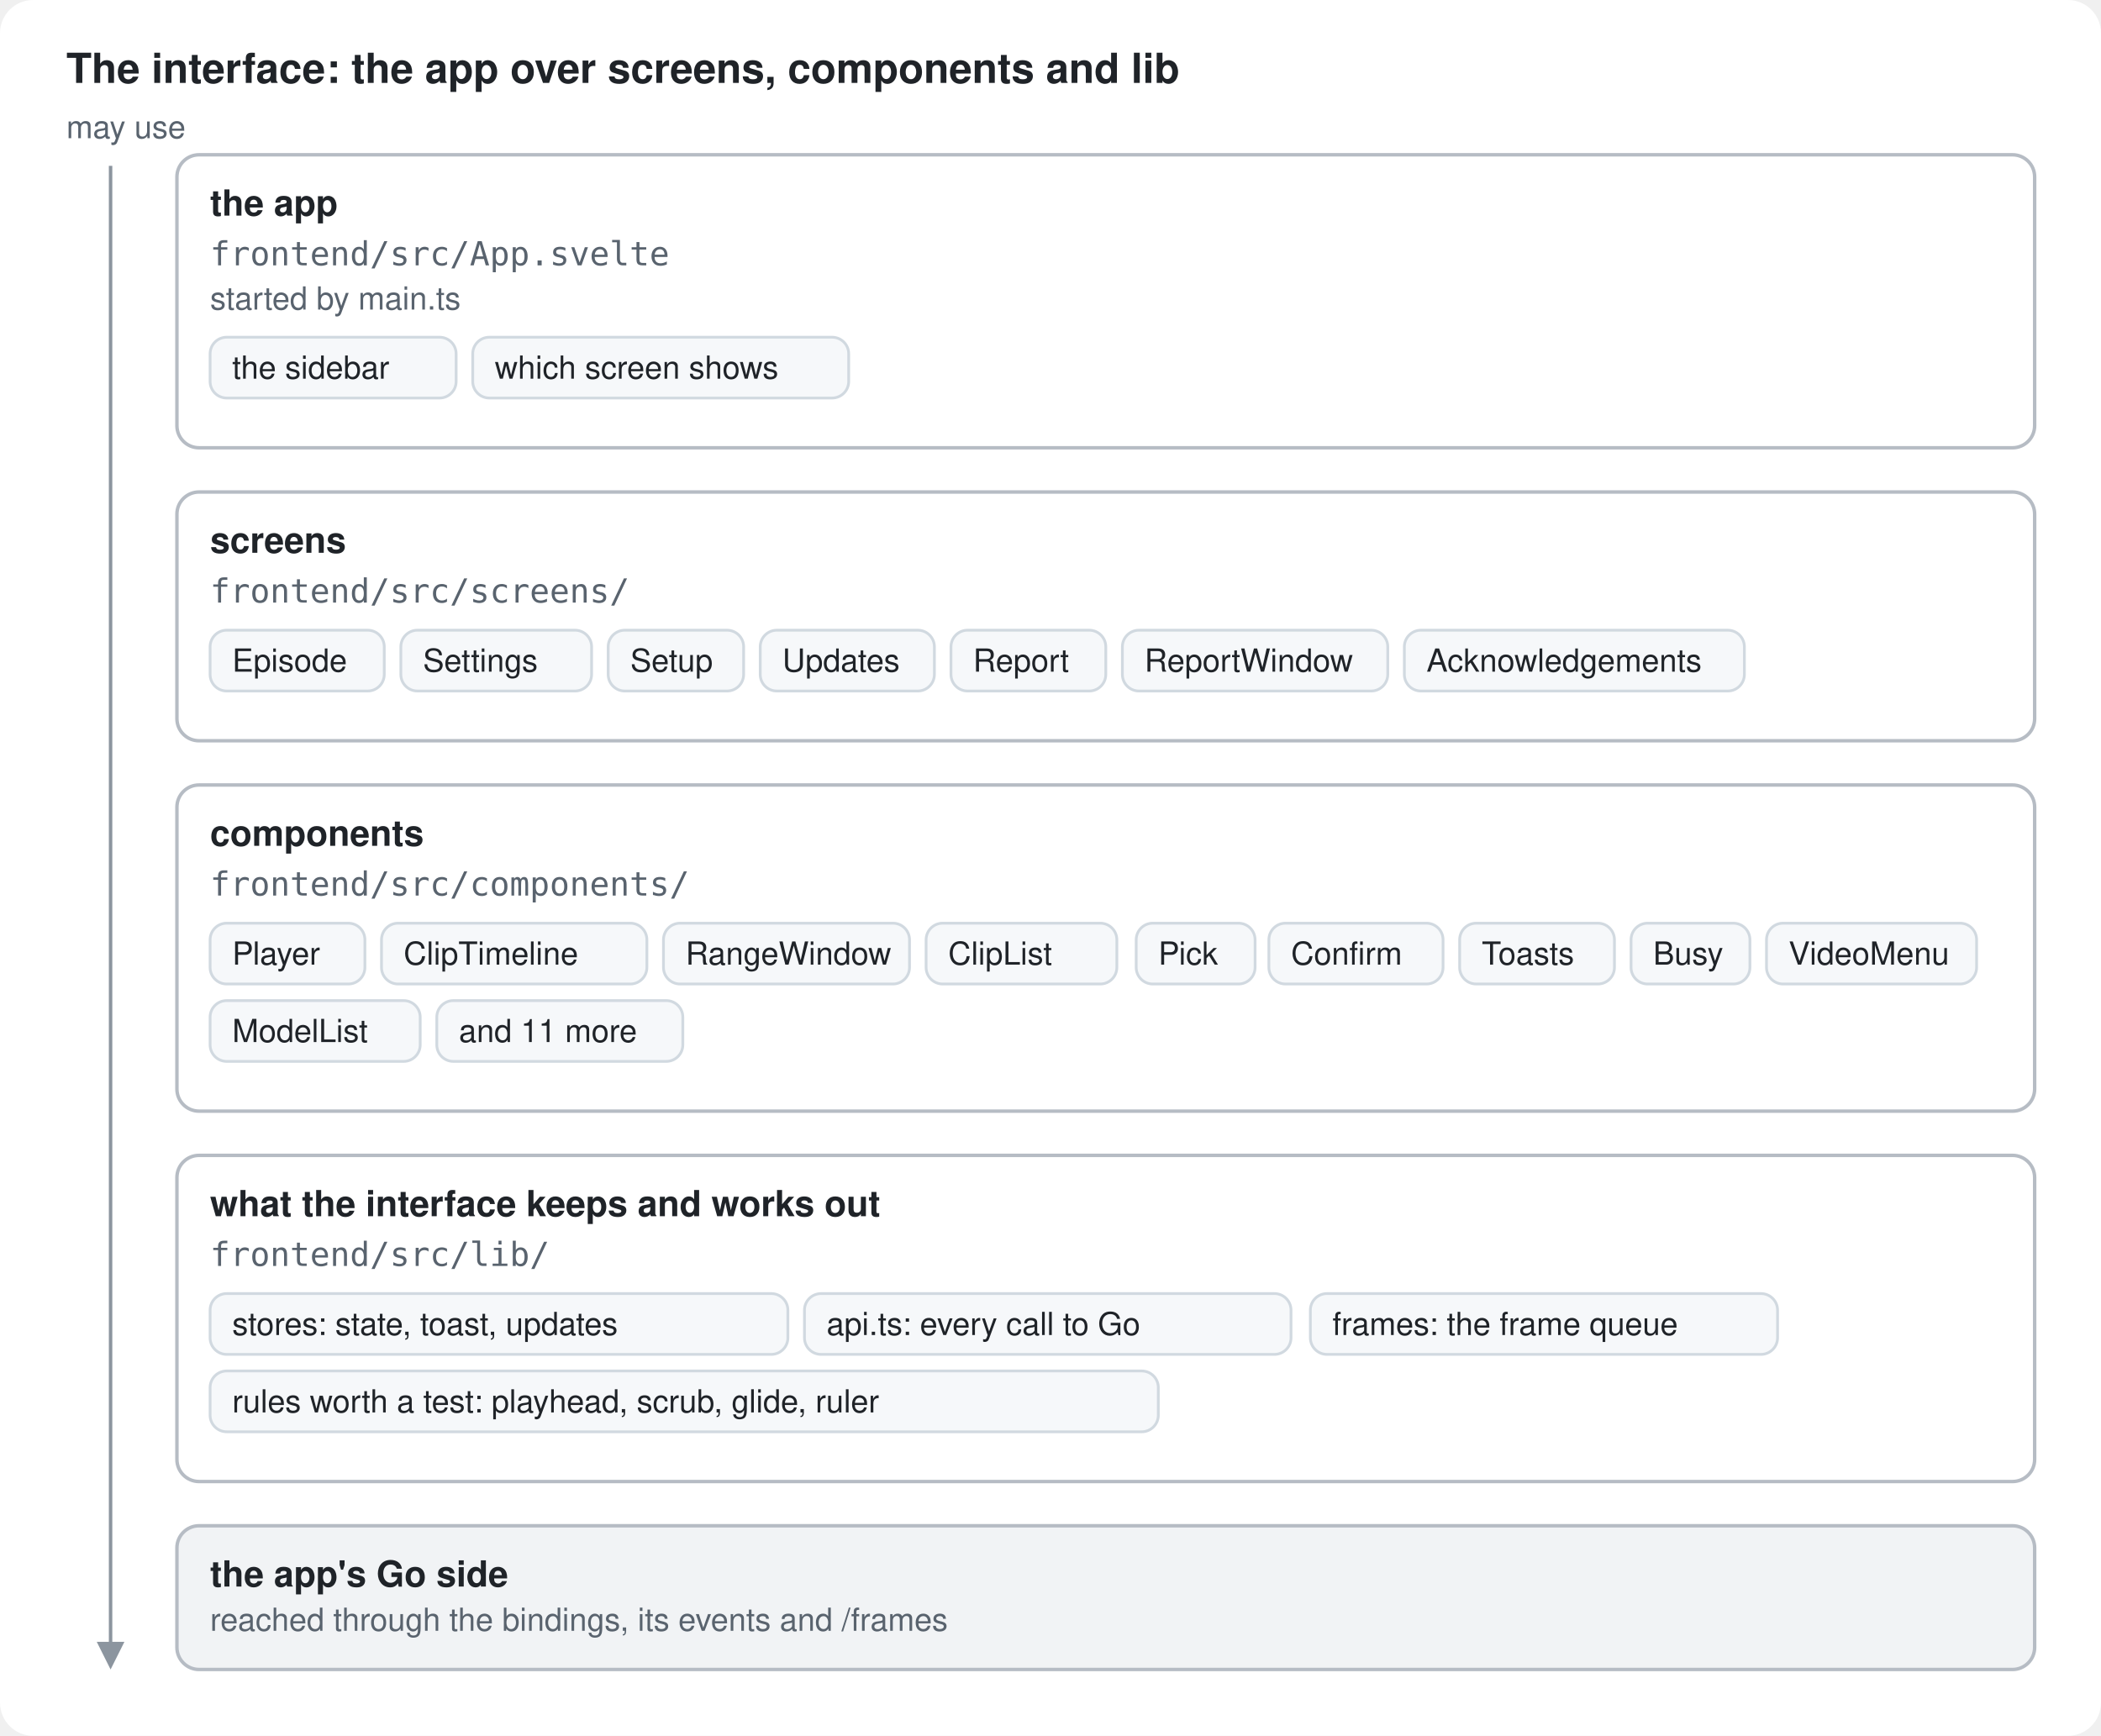
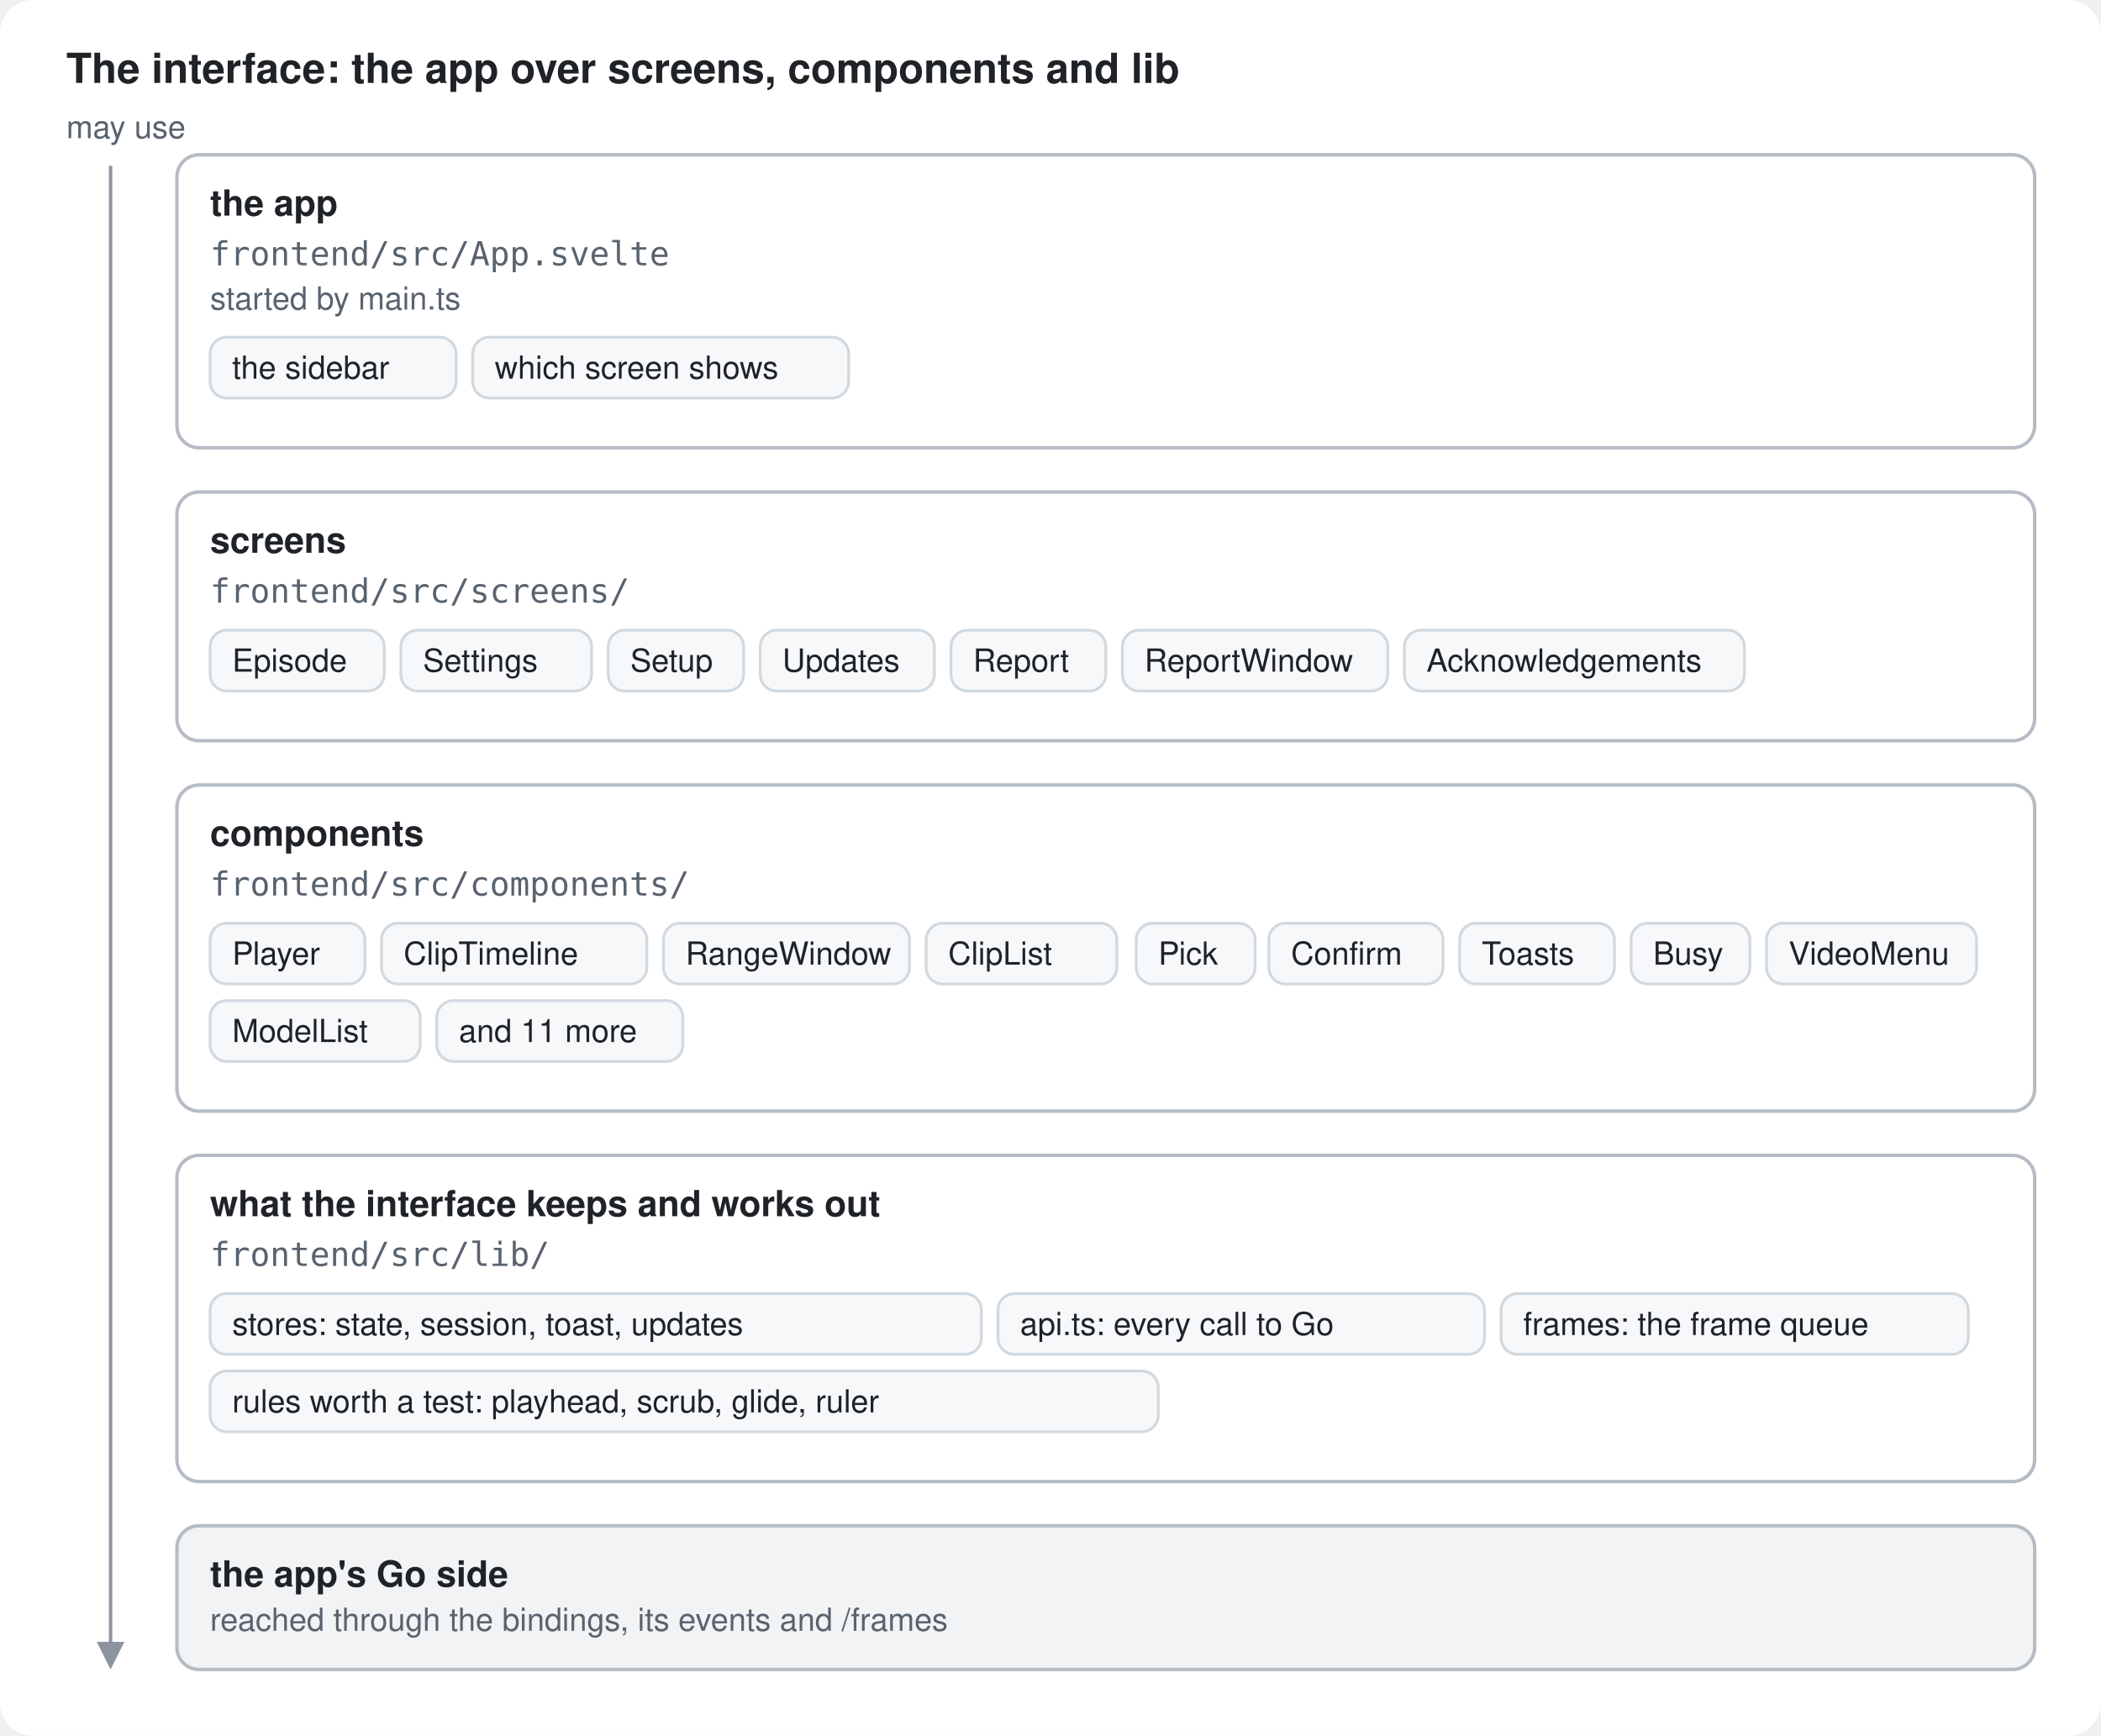
<svg xmlns="http://www.w3.org/2000/svg" viewBox="0 0 760 628" width="760" height="628" role="img" aria-label="The interface: the app over screens, components and lib">
  <style>
.t{font:600 15px -apple-system,BlinkMacSystemFont,"Segoe UI",Helvetica,Arial,sans-serif;fill:#1f2328}
.n{font:600 13px -apple-system,BlinkMacSystemFont,"Segoe UI",Helvetica,Arial,sans-serif;fill:#1f2328}
.p{font:12px ui-monospace,SFMono-Regular,Menlo,Consolas,monospace;fill:#59636e}
.q{font:11.5px -apple-system,BlinkMacSystemFont,"Segoe UI",Helvetica,Arial,sans-serif;fill:#59636e}
.c{font:11.5px -apple-system,BlinkMacSystemFont,"Segoe UI",Helvetica,Arial,sans-serif;fill:#1f2328}
.bg{fill:#ffffff}
.box{fill:none;stroke:#b6bcc4;stroke-width:1.25}
.dash{fill:none;stroke:#b6bcc4;stroke-width:1.25;stroke-dasharray:4 4}
.tint{fill:#f1f3f5;stroke:#b6bcc4;stroke-width:1.25}
.chip{fill:#f6f8fa;stroke:#d1d9e0;stroke-width:1}
.ax{stroke:#8c959f;stroke-width:1.25;fill:none}
.ah{fill:#8c959f}
@media (prefers-color-scheme:dark){
.bg{fill:#0d1117}
.t,.n,.c{fill:#f0f6fc}.p,.q{fill:#9198a1}
.box,.dash{stroke:#5d6570}.tint{fill:#1c2128;stroke:#5d6570}
.chip{fill:#212830;stroke:#3d444d}.ax{stroke:#7d8590}.ah{fill:#7d8590}}
</style>
  <rect class="bg" width="760" height="628" rx="12" />
  <text class="t" x="24" y="30">The interface: the app over screens, components and lib</text>
  <text class="q" x="24" y="50">may use</text>
  <path class="ax" d="M40 60V598" />
  <path class="ah" d="M35 594L40 604L45 594z" />
  <rect class="box" x="64" y="56" width="672" height="106" rx="8" />
  <text class="n" x="76" y="78">the app</text>
  <text class="p" x="76" y="96">frontend/src/App.svelte</text>
  <text class="q" x="76" y="112">started by main.ts</text>
  <rect class="chip" x="76" y="122" width="89" height="22" rx="6" />
  <text class="c" x="84" y="137">the sidebar</text>
  <rect class="chip" x="171" y="122" width="136" height="22" rx="6" />
  <text class="c" x="179" y="137">which screen shows</text>
  <rect class="box" x="64" y="178" width="672" height="90" rx="8" />
  <text class="n" x="76" y="200">screens</text>
  <text class="p" x="76" y="218">frontend/src/screens/</text>
  <rect class="chip" x="76" y="228" width="63" height="22" rx="6" />
  <text class="c" x="84" y="243">Episode</text>
  <rect class="chip" x="145" y="228" width="69" height="22" rx="6" />
  <text class="c" x="153" y="243">Settings</text>
  <rect class="chip" x="220" y="228" width="49" height="22" rx="6" />
  <text class="c" x="228" y="243">Setup</text>
  <rect class="chip" x="275" y="228" width="63" height="22" rx="6" />
  <text class="c" x="283" y="243">Updates</text>
  <rect class="chip" x="344" y="228" width="56" height="22" rx="6" />
  <text class="c" x="352" y="243">Report</text>
  <rect class="chip" x="406" y="228" width="96" height="22" rx="6" />
  <text class="c" x="414" y="243">ReportWindow</text>
  <rect class="chip" x="508" y="228" width="123" height="22" rx="6" />
  <text class="c" x="516" y="243">Acknowledgements</text>
  <rect class="box" x="64" y="284" width="672" height="118" rx="8" />
  <text class="n" x="76" y="306">components</text>
  <text class="p" x="76" y="324">frontend/src/components/</text>
  <rect class="chip" x="76" y="334" width="56" height="22" rx="6" />
  <text class="c" x="84" y="349">Player</text>
  <rect class="chip" x="138" y="334" width="96" height="22" rx="6" />
  <text class="c" x="146" y="349">ClipTimeline</text>
  <rect class="chip" x="240" y="334" width="89" height="22" rx="6" />
  <text class="c" x="248" y="349">RangeWindow</text>
  <rect class="chip" x="335" y="334" width="69" height="22" rx="6" />
  <text class="c" x="343" y="349">ClipList</text>
  <rect class="chip" x="411" y="334" width="43" height="22" rx="6" />
  <text class="c" x="419" y="349">Pick</text>
  <rect class="chip" x="459" y="334" width="63" height="22" rx="6" />
  <text class="c" x="467" y="349">Confirm</text>
  <rect class="chip" x="528" y="334" width="56" height="22" rx="6" />
  <text class="c" x="536" y="349">Toasts</text>
  <rect class="chip" x="590" y="334" width="43" height="22" rx="6" />
  <text class="c" x="598" y="349">Busy</text>
  <rect class="chip" x="639" y="334" width="76" height="22" rx="6" />
  <text class="c" x="647" y="349">VideoMenu</text>
  <rect class="chip" x="76" y="362" width="76" height="22" rx="6" />
  <text class="c" x="84" y="377">ModelList</text>
  <rect class="chip" x="158" y="362" width="89" height="22" rx="6" />
  <text class="c" x="166" y="377">and 11 more</text>
  <rect class="box" x="64" y="418" width="672" height="118" rx="8" />
  <text class="n" x="76" y="440">what the interface keeps and works out</text>
  <text class="p" x="76" y="458">frontend/src/lib/</text>
-   <rect class="chip" x="76" y="468" width="209" height="22" rx="6" />
-   <text class="c" x="84" y="483">stores: state, toast, updates</text>
-   <rect class="chip" x="291" y="468" width="176" height="22" rx="6" />
-   <text class="c" x="299" y="483">api.ts: every call to Go</text>
-   <rect class="chip" x="474" y="468" width="169" height="22" rx="6" />
-   <text class="c" x="482" y="483">frames: the frame queue</text>
+   <rect class="chip" x="76" y="468" width="279" height="22" rx="6" />
+   <text class="c" x="84" y="483">stores: state, session, toast, updates</text>
+   <rect class="chip" x="361" y="468" width="176" height="22" rx="6" />
+   <text class="c" x="369" y="483">api.ts: every call to Go</text>
+   <rect class="chip" x="543" y="468" width="169" height="22" rx="6" />
+   <text class="c" x="551" y="483">frames: the frame queue</text>
  <rect class="chip" x="76" y="496" width="343" height="22" rx="6" />
  <text class="c" x="84" y="511">rules worth a test: playhead, scrub, glide, ruler</text>
  <rect class="tint" x="64" y="552" width="672" height="52" rx="8" />
  <text class="n" x="76" y="574">the app's Go side</text>
  <text class="q" x="76" y="590">reached through the bindings, its events and /frames</text>
</svg>
